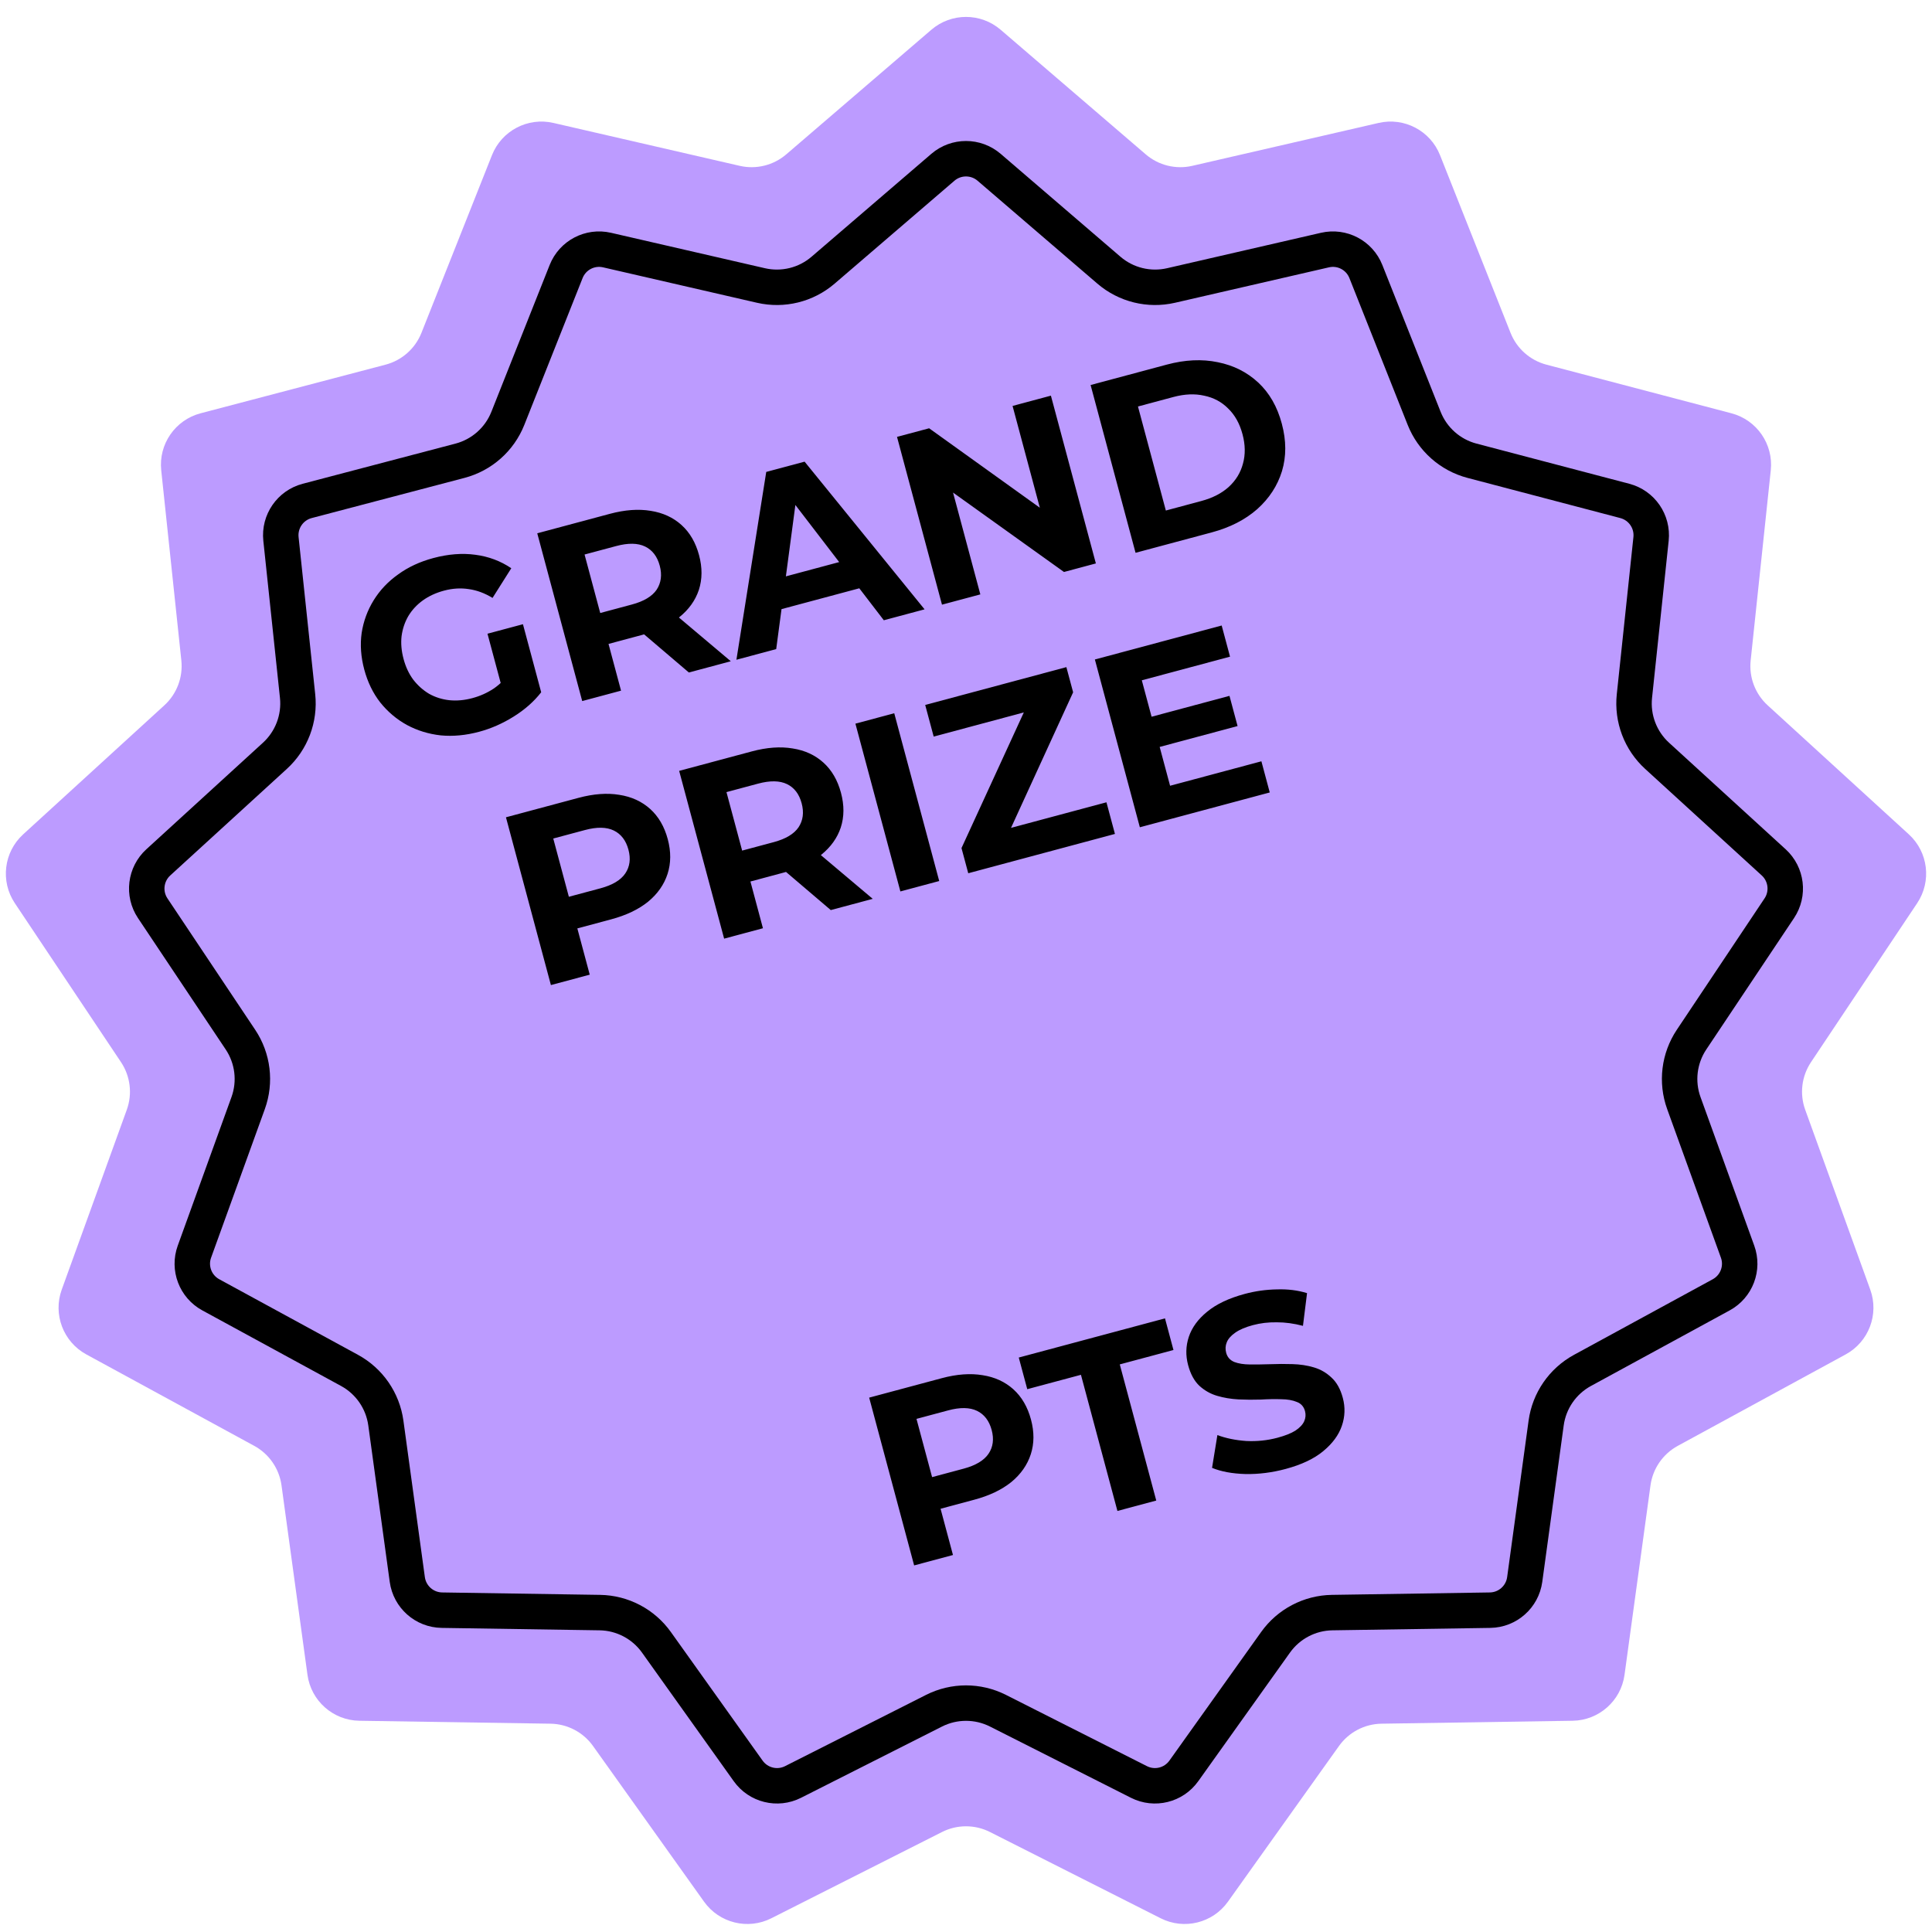
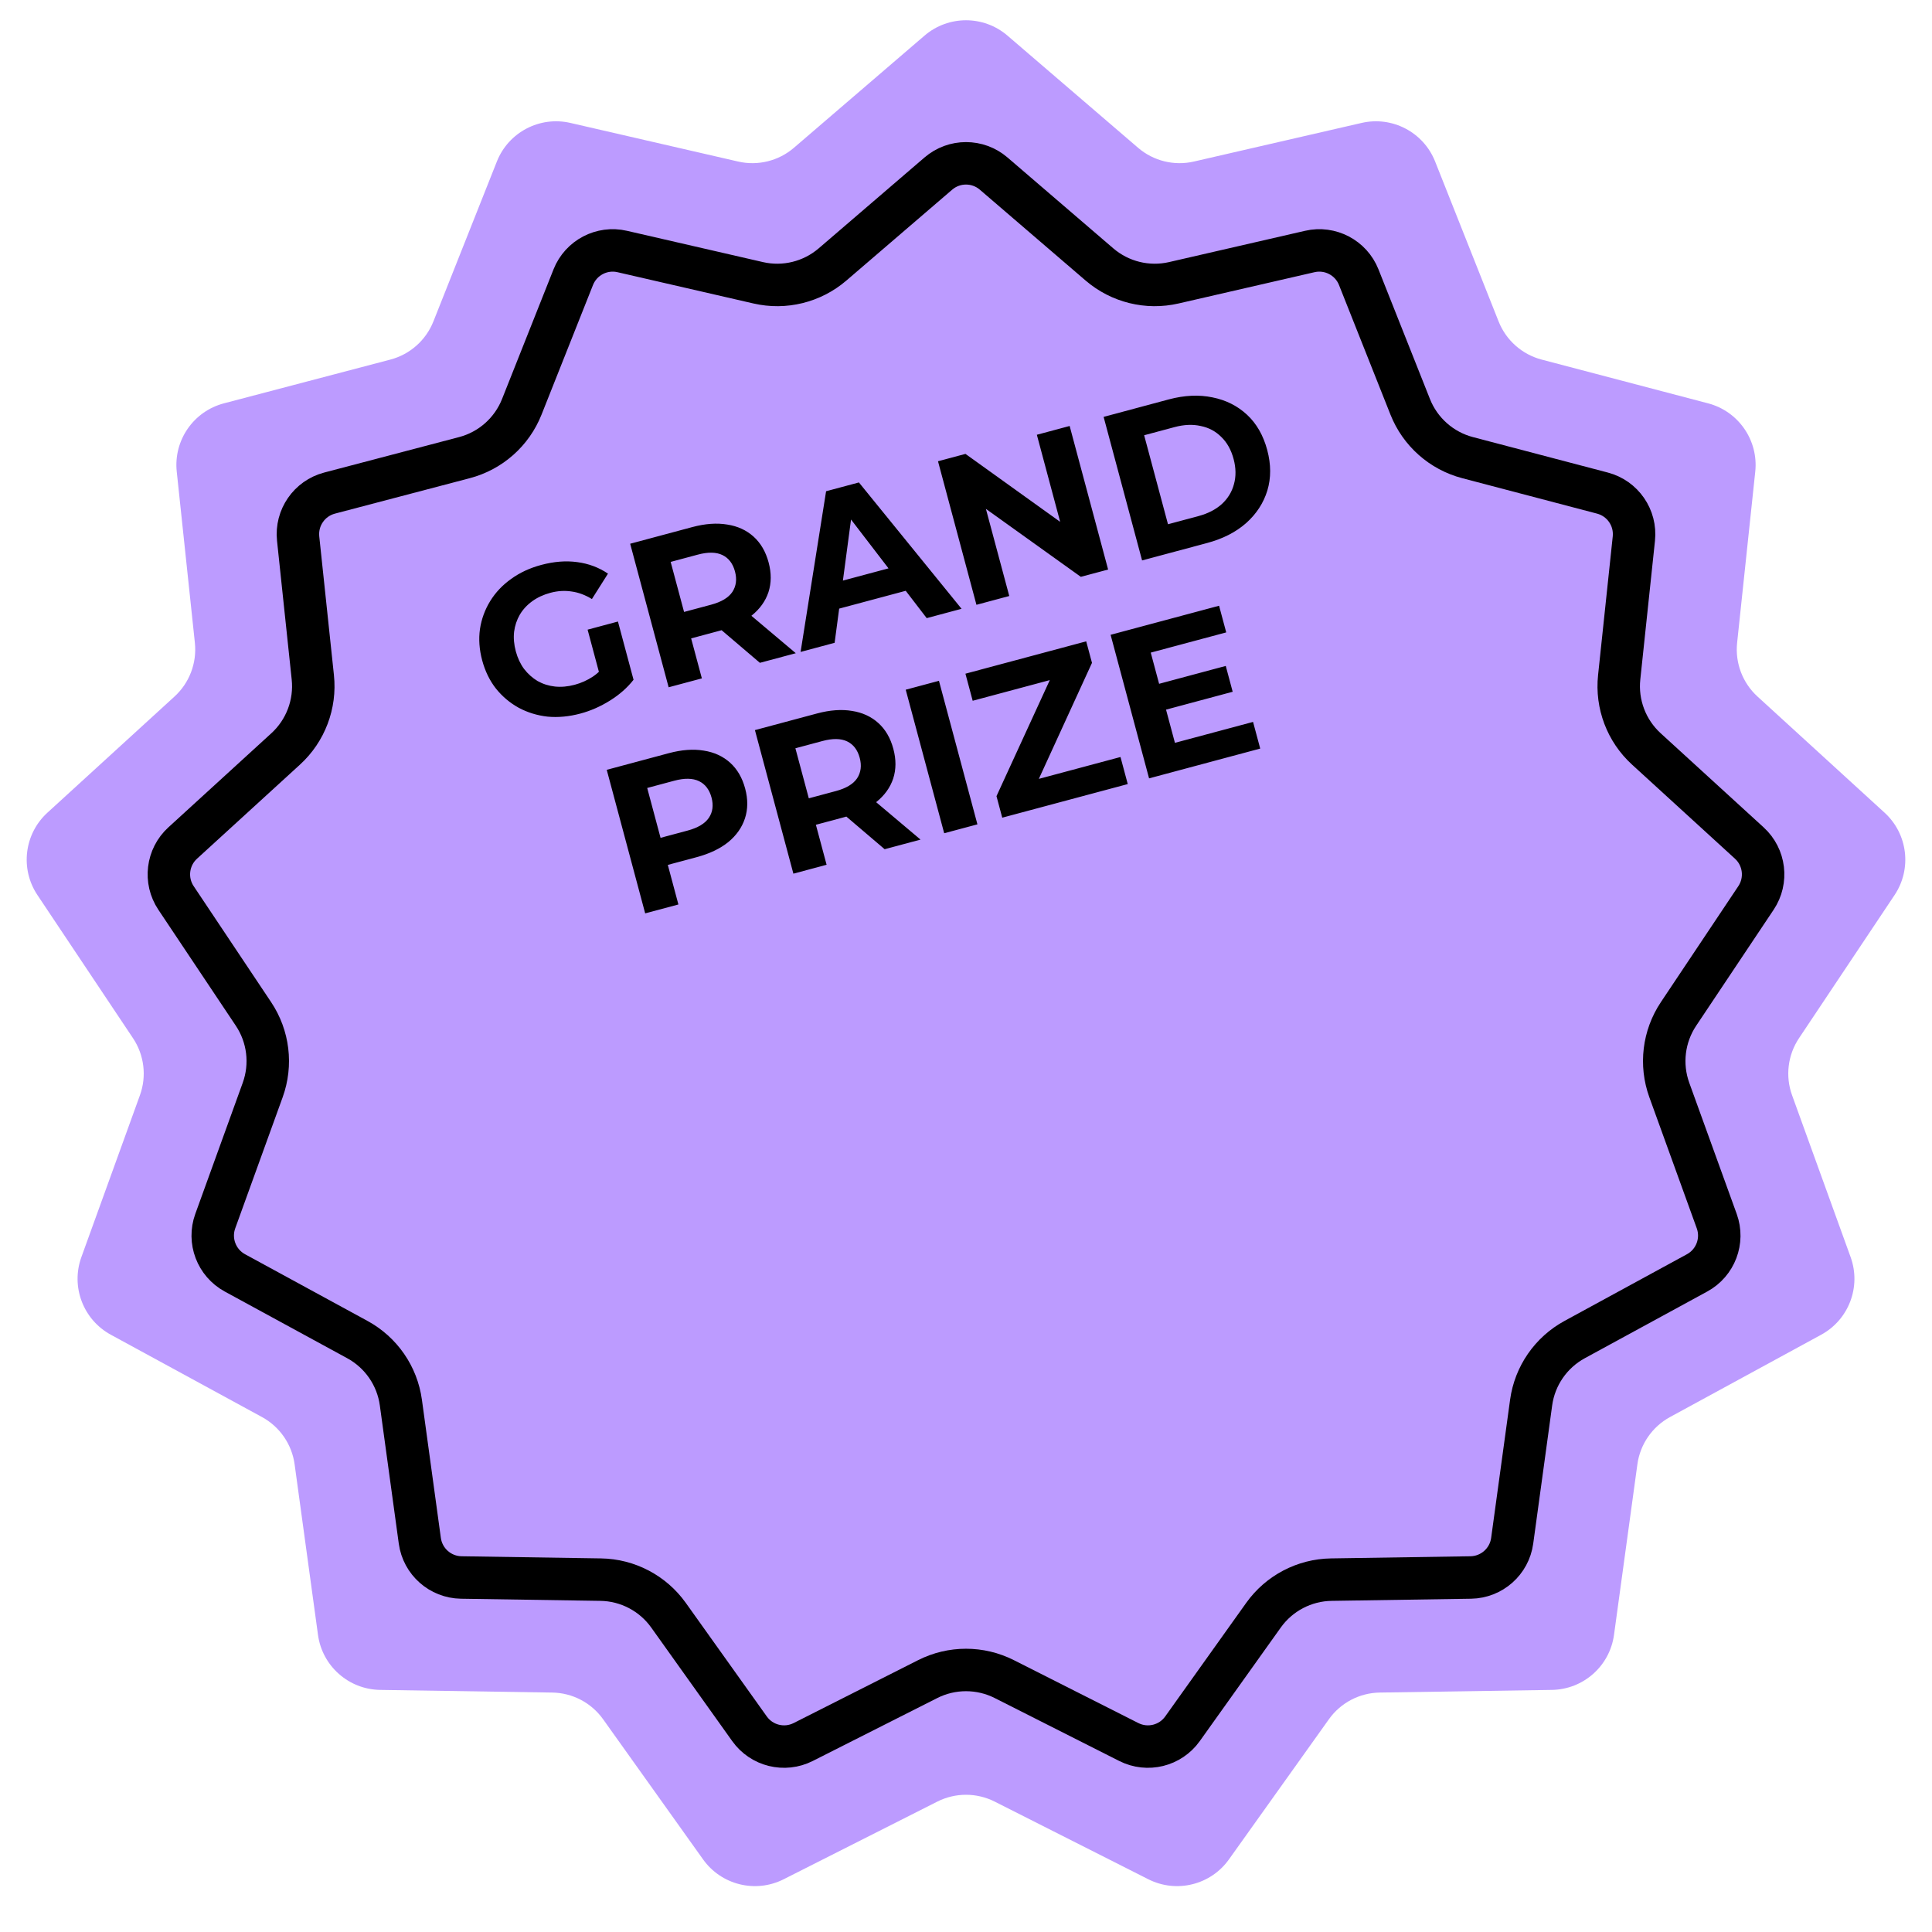
- <svg xmlns="http://www.w3.org/2000/svg" width="109" height="109" viewBox="0 0 109 109" fill="none">
-   <path d="M52.545 1.679C53.67 0.713 55.33 0.713 56.455 1.679L64.64 8.708C65.363 9.329 66.338 9.57 67.267 9.356L77.781 6.935C79.225 6.603 80.696 7.375 81.243 8.752L85.223 18.78C85.575 19.666 86.327 20.332 87.249 20.574L97.684 23.317C99.117 23.694 100.06 25.061 99.904 26.535L98.769 37.264C98.669 38.212 99.025 39.151 99.729 39.794L107.693 47.072C108.787 48.072 108.987 49.721 108.165 50.953L102.173 59.925C101.644 60.718 101.522 61.715 101.847 62.612L105.517 72.758C106.021 74.151 105.432 75.704 104.131 76.413L94.656 81.573C93.819 82.029 93.248 82.856 93.118 83.8L91.653 94.49C91.452 95.958 90.209 97.059 88.727 97.082L77.939 97.248C76.986 97.263 76.097 97.73 75.543 98.506L69.278 107.29C68.418 108.496 66.805 108.894 65.483 108.225L55.853 103.359C55.002 102.929 53.998 102.929 53.147 103.359L43.517 108.225C42.195 108.894 40.582 108.496 39.722 107.29L33.457 98.506C32.904 97.73 32.014 97.263 31.061 97.248L20.273 97.082C18.791 97.059 17.548 95.958 17.347 94.49L15.882 83.8C15.752 82.856 15.181 82.029 14.344 81.573L4.869 76.413C3.568 75.704 2.979 74.151 3.483 72.758L7.153 62.612C7.478 61.715 7.356 60.718 6.827 59.925L0.835 50.953C0.013 49.721 0.213 48.072 1.307 47.072L9.271 39.794C9.975 39.151 10.331 38.212 10.231 37.264L9.096 26.535C8.94 25.061 9.883 23.694 11.316 23.317L21.751 20.574C22.673 20.332 23.425 19.666 23.777 18.78L27.757 8.752C28.304 7.375 29.774 6.603 31.219 6.935L41.733 9.356C42.662 9.57 43.637 9.329 44.36 8.708L52.545 1.679Z" fill="#BC9BFF" />
-   <path d="M53.197 9.437C53.946 8.794 55.054 8.794 55.803 9.437L62.564 15.244C63.528 16.072 64.829 16.392 66.068 16.107L74.753 14.108C75.715 13.886 76.696 14.401 77.06 15.319L80.348 23.602C80.817 24.784 81.82 25.672 83.049 25.995L91.669 28.261C92.624 28.512 93.253 29.423 93.149 30.406L92.211 39.269C92.077 40.532 92.552 41.785 93.491 42.642L100.07 48.654C100.799 49.321 100.933 50.42 100.384 51.241L95.435 58.653C94.729 59.71 94.567 61.04 95 62.235L98.031 70.616C98.368 71.545 97.975 72.58 97.107 73.052L89.281 77.315C88.164 77.923 87.403 79.025 87.231 80.285L86.021 89.114C85.886 90.093 85.058 90.827 84.07 90.843L75.159 90.98C73.888 90.999 72.702 91.622 71.964 92.657L66.789 99.912C66.215 100.717 65.14 100.982 64.258 100.536L56.304 96.516C55.17 95.943 53.83 95.943 52.696 96.516L44.742 100.536C43.86 100.982 42.785 100.717 42.211 99.912L37.036 92.657C36.298 91.622 35.112 90.999 33.841 90.98L24.93 90.843C23.942 90.827 23.114 90.093 22.979 89.114L21.769 80.285C21.596 79.025 20.836 77.923 19.719 77.315L11.893 73.052C11.025 72.58 10.632 71.545 10.969 70.616L14 62.235C14.433 61.04 14.271 59.71 13.565 58.653L8.616 51.241C8.067 50.42 8.201 49.321 8.93 48.654L15.509 42.642C16.448 41.785 16.923 40.532 16.789 39.269L15.851 30.406C15.747 29.423 16.376 28.512 17.331 28.261L25.951 25.995C27.18 25.672 28.183 24.784 28.652 23.602L31.94 15.319C32.304 14.401 33.285 13.886 34.247 14.108L42.932 16.107C44.171 16.392 45.472 16.072 46.436 15.244L53.197 9.437Z" stroke="black" stroke-width="2" />
-   <path d="M27.029 41.286C26.28 41.487 25.559 41.554 24.866 41.489C24.178 41.412 23.541 41.216 22.954 40.9C22.376 40.581 21.876 40.159 21.455 39.634C21.043 39.107 20.742 38.487 20.551 37.775C20.36 37.063 20.311 36.375 20.404 35.713C20.506 35.048 20.733 34.431 21.083 33.864C21.433 33.297 21.893 32.811 22.461 32.408C23.027 31.995 23.689 31.688 24.446 31.485C25.284 31.26 26.075 31.198 26.817 31.299C27.568 31.397 28.244 31.651 28.846 32.059L27.788 33.734C27.349 33.465 26.903 33.3 26.452 33.237C25.998 33.166 25.532 33.194 25.054 33.322C24.594 33.445 24.194 33.63 23.854 33.875C23.514 34.121 23.241 34.416 23.034 34.762C22.836 35.105 22.71 35.482 22.656 35.892C22.61 36.3 22.648 36.73 22.769 37.181C22.887 37.623 23.068 38.009 23.311 38.34C23.564 38.669 23.863 38.936 24.208 39.143C24.56 39.339 24.94 39.459 25.348 39.504C25.766 39.547 26.2 39.508 26.65 39.387C27.083 39.272 27.484 39.092 27.854 38.848C28.23 38.592 28.567 38.246 28.865 37.808L30.533 39.057C30.123 39.583 29.603 40.041 28.974 40.432C28.353 40.82 27.705 41.105 27.029 41.286ZM28.456 39.309L27.503 35.753L29.504 35.217L30.533 39.057L28.456 39.309ZM32.847 39.553L30.311 30.087L34.408 28.989C35.256 28.762 36.023 28.706 36.711 28.821C37.397 28.928 37.975 29.193 38.446 29.617C38.918 30.042 39.249 30.61 39.44 31.323C39.628 32.026 39.624 32.679 39.428 33.282C39.23 33.876 38.861 34.391 38.32 34.826C37.779 35.26 37.086 35.591 36.238 35.818L33.358 36.59L34.074 35.369L35.038 38.966L32.847 39.553ZM38.865 37.941L35.578 35.14L37.917 34.513L41.231 37.307L38.865 37.941ZM34.139 35.612L32.89 34.846L35.649 34.106C36.325 33.925 36.791 33.646 37.048 33.268C37.301 32.881 37.359 32.431 37.222 31.917C37.082 31.394 36.806 31.033 36.395 30.834C35.984 30.635 35.441 30.626 34.765 30.807L32.006 31.546L32.701 30.244L34.139 35.612ZM41.547 37.222L43.23 26.625L45.394 26.046L52.163 34.378L49.864 34.994L44.163 27.564L45.028 27.332L43.792 36.621L41.547 37.222ZM43.113 34.628L43.249 32.809L48.117 31.505L49.158 33.009L43.113 34.628ZM53.145 34.114L50.608 24.648L52.42 24.163L59.832 29.482L58.953 29.718L57.127 22.902L59.29 22.322L61.827 31.788L60.028 32.27L52.603 26.955L53.482 26.719L55.309 33.535L53.145 34.114ZM64.066 31.188L61.53 21.722L65.83 20.57C66.858 20.294 67.817 20.25 68.708 20.436C69.596 20.614 70.355 20.995 70.985 21.58C71.615 22.165 72.06 22.939 72.318 23.904C72.574 24.86 72.577 25.753 72.326 26.584C72.073 27.405 71.607 28.119 70.929 28.726C70.248 29.324 69.394 29.761 68.367 30.036L64.066 31.188ZM65.775 28.803L67.776 28.266C68.407 28.097 68.921 27.834 69.319 27.476C69.722 27.107 69.991 26.668 70.125 26.159C70.268 25.647 70.26 25.093 70.1 24.498C69.939 23.894 69.669 23.411 69.291 23.048C68.921 22.674 68.469 22.433 67.938 22.324C67.413 22.204 66.835 22.228 66.204 22.397L64.202 22.934L65.775 28.803Z" fill="black" />
-   <path d="M31.081 55.576L28.545 46.11L32.642 45.012C33.49 44.785 34.257 44.729 34.945 44.844C35.631 44.95 36.209 45.216 36.681 45.64C37.152 46.065 37.483 46.633 37.674 47.345C37.862 48.048 37.858 48.702 37.662 49.305C37.467 49.908 37.099 50.432 36.561 50.875C36.021 51.31 35.327 51.641 34.479 51.868L31.599 52.64L32.308 51.392L33.272 54.989L31.081 55.576ZM32.373 51.635L31.121 50.855L33.879 50.116C34.556 49.934 35.022 49.655 35.278 49.277C35.534 48.899 35.593 48.453 35.456 47.939C35.316 47.416 35.04 47.056 34.629 46.856C34.218 46.657 33.675 46.648 32.999 46.83L30.24 47.569L30.935 46.267L32.373 51.635ZM40.854 52.957L38.317 43.491L42.415 42.393C43.262 42.166 44.03 42.11 44.718 42.226C45.403 42.332 45.982 42.597 46.453 43.022C46.924 43.446 47.255 44.014 47.446 44.727C47.635 45.43 47.631 46.083 47.435 46.686C47.237 47.281 46.867 47.795 46.327 48.23C45.786 48.664 45.092 48.995 44.245 49.222L41.364 49.994L42.081 48.773L43.044 52.37L40.854 52.957ZM46.871 51.345L43.584 48.544L45.924 47.917L49.238 50.711L46.871 51.345ZM42.146 49.017L40.897 48.25L43.655 47.511C44.332 47.329 44.798 47.05 45.054 46.672C45.308 46.285 45.366 45.835 45.228 45.321C45.088 44.798 44.813 44.437 44.402 44.238C43.991 44.039 43.447 44.03 42.771 44.211L40.013 44.95L40.707 43.648L42.146 49.017ZM50.798 50.293L48.261 40.827L50.452 40.24L52.989 49.706L50.798 50.293ZM54.627 49.267L54.246 47.847L58.21 39.219L58.694 39.944L52.677 41.557L52.198 39.772L60.163 37.638L60.544 39.058L56.593 47.682L56.109 46.956L62.424 45.264L62.903 47.049L54.627 49.267ZM64.808 40.48L69.365 39.259L69.822 40.963L65.264 42.184L64.808 40.48ZM66.014 44.331L71.166 42.951L71.637 44.709L64.308 46.673L61.771 37.207L68.925 35.29L69.396 37.048L64.419 38.381L66.014 44.331Z" fill="black" />
-   <path d="M51.574 88.318L49.037 78.852L53.135 77.754C53.982 77.527 54.75 77.471 55.438 77.586C56.123 77.692 56.702 77.958 57.173 78.382C57.644 78.807 57.975 79.375 58.166 80.087C58.355 80.79 58.351 81.444 58.155 82.047C57.959 82.65 57.592 83.174 57.054 83.617C56.513 84.052 55.819 84.383 54.972 84.61L52.092 85.382L52.801 84.134L53.765 87.731L51.574 88.318ZM52.866 84.377L51.613 83.597L54.372 82.858C55.048 82.676 55.514 82.397 55.771 82.019C56.027 81.641 56.086 81.195 55.949 80.681C55.808 80.159 55.533 79.797 55.122 79.598C54.711 79.399 54.168 79.39 53.492 79.572L50.733 80.311L51.427 79.008L52.866 84.377ZM63.043 85.245L60.985 77.564L57.956 78.375L57.477 76.59L65.727 74.38L66.205 76.165L63.176 76.977L65.234 84.658L63.043 85.245ZM72.529 82.877C71.772 83.08 71.02 83.175 70.272 83.163C69.523 83.141 68.892 83.025 68.382 82.814L68.683 80.965C69.166 81.145 69.708 81.256 70.309 81.298C70.916 81.328 71.504 81.267 72.072 81.115C72.504 80.999 72.841 80.866 73.081 80.715C73.327 80.552 73.493 80.377 73.578 80.19C73.663 80.003 73.679 79.81 73.626 79.612C73.558 79.359 73.406 79.188 73.169 79.097C72.929 78.996 72.635 78.945 72.287 78.942C71.935 78.929 71.551 78.936 71.132 78.961C70.72 78.975 70.299 78.972 69.869 78.952C69.447 78.929 69.048 78.862 68.67 78.751C68.292 78.64 67.956 78.45 67.662 78.18C67.377 77.909 67.166 77.521 67.031 77.016C66.886 76.475 66.899 75.945 67.069 75.426C67.246 74.896 67.592 74.421 68.108 74.003C68.63 73.573 69.338 73.238 70.231 72.999C70.826 72.84 71.431 72.755 72.046 72.745C72.66 72.725 73.225 72.796 73.741 72.957L73.511 74.802C73.001 74.668 72.51 74.601 72.037 74.602C71.561 74.594 71.112 74.647 70.688 74.761C70.264 74.874 69.93 75.017 69.687 75.189C69.443 75.36 69.284 75.543 69.21 75.737C69.134 75.921 69.124 76.117 69.179 76.325C69.245 76.568 69.397 76.74 69.636 76.84C69.873 76.931 70.166 76.978 70.515 76.981C70.864 76.984 71.244 76.979 71.656 76.966C72.076 76.949 72.496 76.948 72.915 76.961C73.344 76.972 73.746 77.033 74.124 77.145C74.502 77.256 74.833 77.448 75.119 77.719C75.413 77.988 75.626 78.37 75.759 78.866C75.902 79.398 75.884 79.925 75.704 80.446C75.525 80.968 75.174 81.443 74.652 81.873C74.138 82.301 73.431 82.635 72.529 82.877Z" fill="black" />
+ <svg xmlns="http://www.w3.org/2000/svg" width="91" height="91" viewBox="0 0 91 91" fill="none">
+   <path d="M43.545 1.679C44.67 0.713 46.33 0.713 47.455 1.679L53.605 6.961C54.329 7.582 55.304 7.823 56.233 7.609L64.134 5.79C65.578 5.457 67.049 6.229 67.596 7.606L70.587 15.142C70.939 16.028 71.691 16.694 72.613 16.937L80.454 18.998C81.887 19.375 82.831 20.741 82.675 22.215L81.821 30.278C81.721 31.226 82.077 32.165 82.781 32.808L88.766 38.278C89.86 39.277 90.06 40.926 89.237 42.158L84.735 48.901C84.206 49.694 84.085 50.691 84.409 51.587L87.167 59.212C87.671 60.605 87.082 62.158 85.781 62.867L78.66 66.745C77.823 67.201 77.252 68.028 77.123 68.972L76.022 77.005C75.821 78.473 74.578 79.574 73.096 79.597L64.989 79.722C64.036 79.736 63.146 80.203 62.593 80.979L57.885 87.58C57.024 88.787 55.412 89.184 54.089 88.516L46.853 84.859C46.002 84.429 44.998 84.429 44.147 84.859L36.911 88.516C35.588 89.184 33.976 88.787 33.115 87.58L28.407 80.979C27.854 80.203 26.964 79.736 26.011 79.722L17.904 79.597C16.422 79.574 15.179 78.473 14.978 77.005L13.877 68.972C13.748 68.028 13.177 67.201 12.34 66.745L5.219 62.867C3.918 62.158 3.329 60.605 3.833 59.212L6.591 51.587C6.916 50.691 6.794 49.694 6.265 48.901L1.763 42.158C0.94 40.926 1.14 39.277 2.234 38.278L8.219 32.808C8.923 32.165 9.279 31.226 9.179 30.278L8.325 22.215C8.169 20.741 9.113 19.375 10.546 18.998L18.387 16.937C19.309 16.694 20.061 16.028 20.413 15.142L23.404 7.606C23.951 6.229 25.422 5.457 26.866 5.79L34.767 7.609C35.696 7.823 36.671 7.582 37.395 6.961L43.545 1.679Z" fill="#BC9BFF" />
+   <path d="M46.803 8.176L51.786 12.456C52.751 13.284 54.051 13.605 55.29 13.319L61.692 11.846C62.654 11.624 63.635 12.139 63.999 13.057L66.423 19.162C66.892 20.344 67.894 21.232 69.124 21.555L75.477 23.225C76.432 23.476 77.061 24.387 76.957 25.37L76.266 31.902C76.132 33.166 76.607 34.419 77.546 35.276L82.395 39.708C83.124 40.374 83.258 41.473 82.709 42.295L79.061 47.758C78.355 48.815 78.194 50.144 78.626 51.34L80.861 57.517C81.197 58.446 80.804 59.481 79.936 59.954L74.168 63.096C73.051 63.704 72.29 64.806 72.118 66.065L71.226 72.573C71.092 73.552 70.263 74.286 69.275 74.302L62.707 74.403C61.436 74.422 60.25 75.045 59.512 76.079L55.697 81.428C55.124 82.232 54.049 82.497 53.167 82.051L47.304 79.088C46.17 78.515 44.83 78.515 43.696 79.088L37.833 82.051C36.951 82.497 35.876 82.232 35.303 81.428L31.488 76.079C30.75 75.045 29.564 74.422 28.293 74.403L21.725 74.302C20.737 74.286 19.909 73.552 19.774 72.573L18.882 66.065C18.71 64.806 17.949 63.704 16.832 63.096L11.063 59.954C10.196 59.481 9.803 58.446 10.139 57.517L12.374 51.34C12.806 50.144 12.645 48.815 11.939 47.758L8.291 42.295C7.742 41.473 7.876 40.374 8.605 39.708L13.455 35.276C14.393 34.419 14.868 33.166 14.734 31.902L14.043 25.37C13.939 24.387 14.568 23.476 15.523 23.225L21.876 21.555C23.106 21.232 24.108 20.344 24.577 19.162L27.001 13.057C27.365 12.139 28.346 11.624 29.308 11.846L35.71 13.319C36.949 13.605 38.249 13.284 39.214 12.456L44.197 8.176C44.946 7.532 46.054 7.532 46.803 8.176Z" stroke="black" stroke-width="2" />
+   <path d="M27.338 33.61C26.804 33.753 26.288 33.801 25.793 33.755C25.302 33.7 24.847 33.56 24.427 33.334C24.015 33.106 23.658 32.805 23.357 32.43C23.063 32.053 22.848 31.611 22.711 31.102C22.575 30.593 22.54 30.102 22.607 29.629C22.679 29.154 22.841 28.714 23.091 28.308C23.342 27.903 23.67 27.556 24.076 27.268C24.48 26.974 24.952 26.754 25.493 26.609C26.092 26.448 26.657 26.404 27.186 26.476C27.723 26.546 28.206 26.727 28.637 27.019L27.88 28.216C27.567 28.024 27.249 27.905 26.926 27.861C26.602 27.81 26.269 27.83 25.928 27.921C25.599 28.009 25.314 28.141 25.071 28.317C24.828 28.492 24.633 28.703 24.485 28.95C24.343 29.195 24.253 29.464 24.215 29.757C24.182 30.049 24.209 30.356 24.295 30.678C24.38 30.993 24.509 31.269 24.683 31.506C24.863 31.74 25.077 31.931 25.323 32.079C25.575 32.219 25.846 32.305 26.138 32.337C26.436 32.368 26.746 32.34 27.068 32.254C27.377 32.171 27.663 32.042 27.927 31.868C28.196 31.686 28.437 31.438 28.65 31.126L29.841 32.018C29.548 32.393 29.177 32.72 28.727 33C28.284 33.277 27.821 33.481 27.338 33.61ZM28.357 32.198L27.677 29.658L29.106 29.275L29.841 32.018L28.357 32.198ZM31.494 32.372L29.682 25.611L32.609 24.826C33.215 24.664 33.763 24.624 34.254 24.707C34.744 24.782 35.157 24.972 35.494 25.275C35.83 25.578 36.067 25.984 36.203 26.493C36.338 26.995 36.335 27.462 36.195 27.893C36.053 28.317 35.789 28.685 35.403 28.995C35.017 29.306 34.522 29.542 33.916 29.704L31.859 30.256L32.37 29.384L33.059 31.953L31.494 32.372ZM35.792 31.22L33.445 29.22L35.116 28.772L37.483 30.767L35.792 31.22ZM32.417 29.557L31.525 29.01L33.495 28.482C33.978 28.352 34.311 28.153 34.494 27.883C34.676 27.606 34.717 27.285 34.619 26.918C34.519 26.544 34.322 26.286 34.029 26.144C33.735 26.002 33.347 25.995 32.864 26.125L30.893 26.653L31.39 25.723L32.417 29.557ZM37.709 30.707L38.91 23.138L40.456 22.724L45.291 28.675L43.649 29.115L39.577 23.808L40.195 23.643L39.312 30.277L37.709 30.707ZM38.827 28.854L38.924 27.555L42.401 26.623L43.145 27.698L38.827 28.854ZM45.992 28.487L44.181 21.726L45.475 21.379L50.769 25.178L50.141 25.347L48.837 20.478L50.382 20.064L52.194 26.826L50.909 27.17L45.606 23.373L46.233 23.205L47.538 28.073L45.992 28.487ZM53.794 26.397L51.982 19.636L55.053 18.812C55.788 18.616 56.473 18.584 57.109 18.717C57.743 18.844 58.285 19.116 58.736 19.534C59.186 19.952 59.503 20.505 59.688 21.194C59.871 21.877 59.872 22.515 59.693 23.108C59.512 23.695 59.18 24.205 58.695 24.638C58.209 25.066 57.599 25.377 56.865 25.574L53.794 26.397ZM55.014 24.693L56.444 24.31C56.894 24.189 57.261 24.001 57.545 23.746C57.833 23.482 58.025 23.168 58.121 22.805C58.223 22.439 58.218 22.044 58.104 21.619C57.988 21.187 57.795 20.842 57.526 20.583C57.261 20.316 56.939 20.143 56.559 20.066C56.184 19.98 55.771 19.997 55.32 20.118L53.891 20.501L55.014 24.693ZM30.389 43.021L28.578 36.26L31.504 35.475C32.11 35.313 32.658 35.273 33.149 35.355C33.639 35.431 34.052 35.621 34.389 35.924C34.725 36.227 34.962 36.633 35.098 37.142C35.233 37.644 35.23 38.111 35.09 38.542C34.95 38.972 34.688 39.346 34.304 39.663C33.918 39.974 33.422 40.21 32.817 40.373L30.759 40.924L31.266 40.032L31.954 42.602L30.389 43.021ZM31.312 40.206L30.418 39.649L32.388 39.121C32.871 38.991 33.204 38.792 33.387 38.522C33.57 38.252 33.612 37.933 33.514 37.566C33.414 37.193 33.217 36.935 32.924 36.793C32.63 36.651 32.242 36.644 31.759 36.773L29.789 37.301L30.285 36.371L31.312 40.206ZM37.37 41.151L35.558 34.389L38.485 33.605C39.09 33.443 39.638 33.403 40.13 33.485C40.619 33.561 41.032 33.75 41.369 34.054C41.706 34.357 41.942 34.763 42.078 35.272C42.213 35.774 42.211 36.24 42.071 36.671C41.929 37.096 41.665 37.463 41.279 37.774C40.893 38.084 40.397 38.321 39.792 38.483L37.734 39.034L38.246 38.162L38.934 40.731L37.37 41.151ZM41.668 39.999L39.32 37.998L40.991 37.55L43.358 39.546L41.668 39.999ZM38.293 38.336L37.401 37.788L39.371 37.26C39.854 37.131 40.187 36.931 40.37 36.661C40.551 36.385 40.593 36.063 40.494 35.696C40.394 35.322 40.198 35.065 39.904 34.922C39.611 34.78 39.222 34.774 38.739 34.903L36.769 35.431L37.265 34.501L38.293 38.336ZM44.473 39.247L42.661 32.486L44.226 32.067L46.038 38.828L44.473 39.247ZM47.207 38.514L46.936 37.5L49.767 31.337L50.113 31.856L45.815 33.007L45.473 31.732L51.162 30.208L51.434 31.222L48.612 37.382L48.266 36.864L52.777 35.656L53.119 36.931L47.207 38.514ZM54.48 32.239L57.735 31.366L58.061 32.583L54.806 33.456L54.48 32.239ZM55.341 34.989L59.021 34.003L59.358 35.259L54.123 36.662L52.311 29.9L57.42 28.531L57.757 29.787L54.202 30.739L55.341 34.989Z" fill="black" />
</svg>
